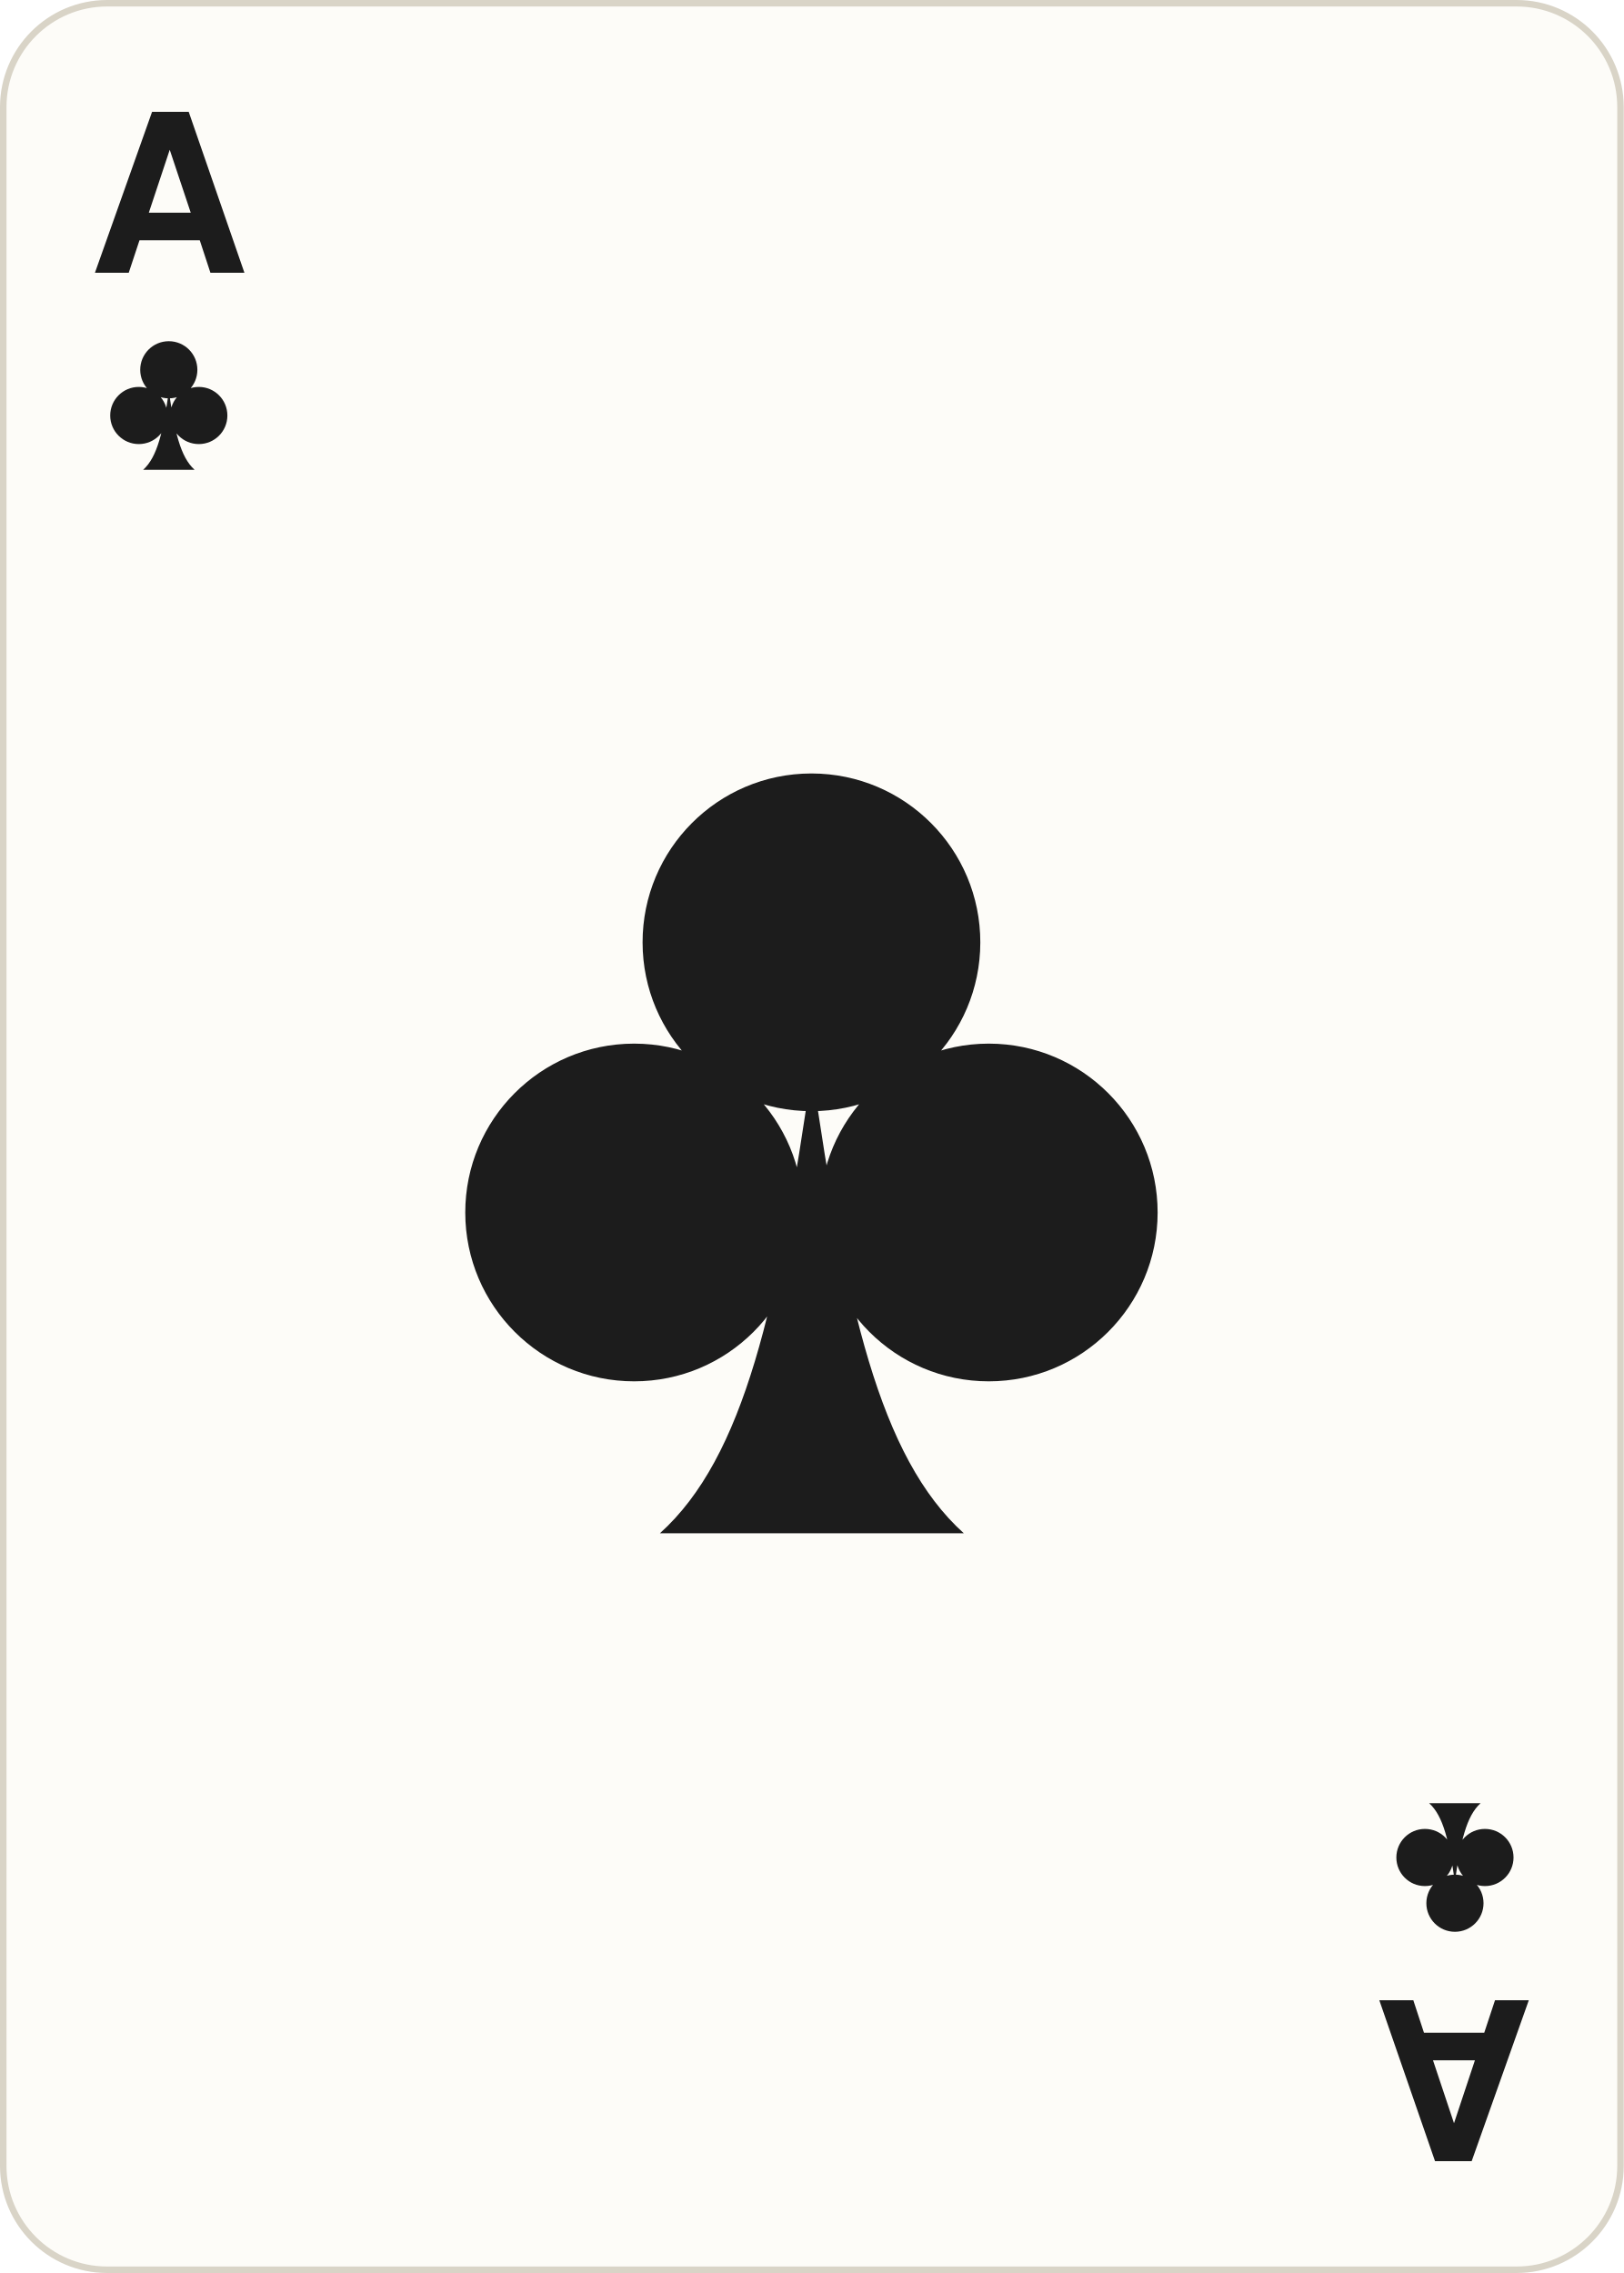
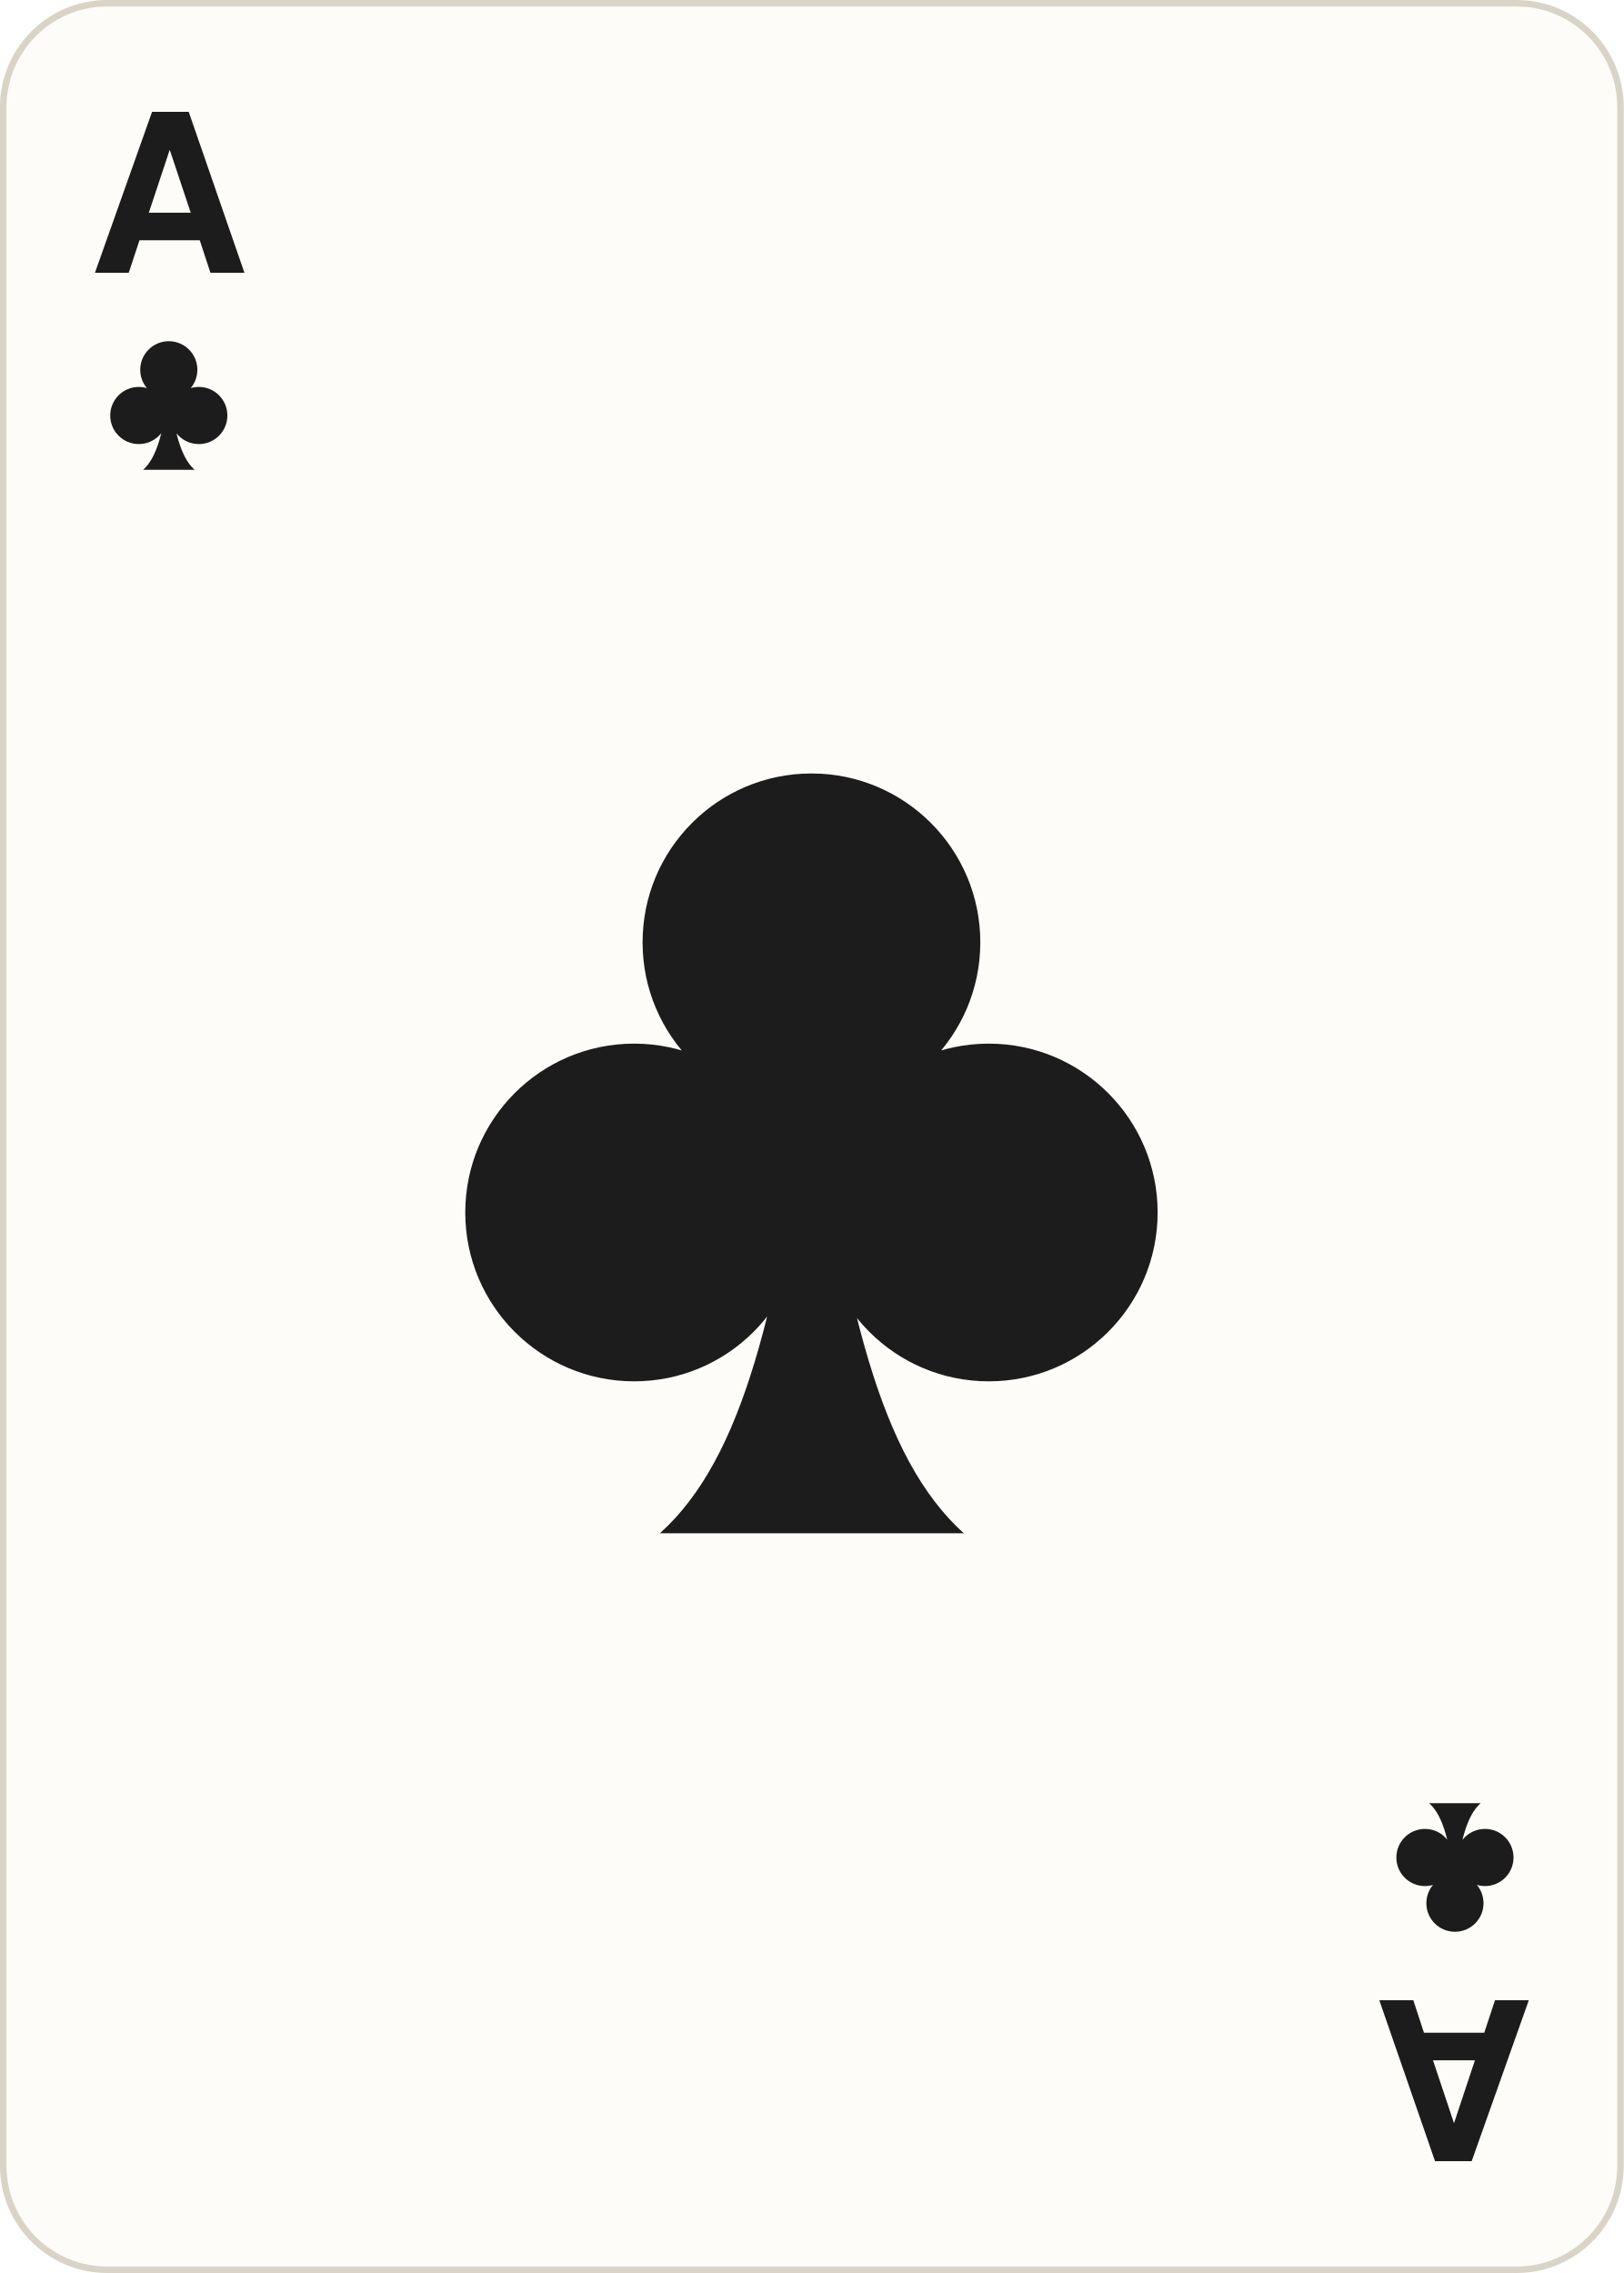
<svg xmlns="http://www.w3.org/2000/svg" viewBox="0 0 250 350" width="250" height="350">
  <rect x="0.5" y="0.5" width="249" height="349" rx="16" fill="#fdfcf8" stroke="#d9d4c7" stroke-width="1" />
  <text x="26" y="42" font-size="34" font-weight="700" text-anchor="middle" fill="#1c1c1c" font-family="Helvetica Neue, Helvetica, Arial, sans-serif">A</text>
-   <path d="M50,7 A20,20 0 1 1 49.9,7 Z M29,39 A20,20 0 1 1 28.9,39 Z M71,39 A20,20 0 1 1 70.9,39 Z M50,42 C54,70 58,88 68,97 L32,97 C42,88 46,70 50,42 Z" fill="#1c1c1c" transform="translate(26.0,62.0) scale(0.22) translate(-50,-50)" />
+   <path d="M50,7 A20,20 0 1 1 49.9,7 Z M29,39 A20,20 0 1 1 28.9,39 Z M71,39 A20,20 0 1 1 70.9,39 Z M50,27 L71,59 L29,59 Z M50,42 C54,70 58,88 68,97 L32,97 C42,88 46,70 50,42 Z" fill="#1c1c1c" transform="translate(26.0,62.0) scale(0.22) translate(-50,-50)" />
  <g transform="rotate(180 125.0 175.0)">
    <text x="26" y="42" font-size="34" font-weight="700" text-anchor="middle" fill="#1c1c1c" font-family="Helvetica Neue, Helvetica, Arial, sans-serif">A</text>
-     <path d="M50,7 A20,20 0 1 1 49.9,7 Z M29,39 A20,20 0 1 1 28.9,39 Z M71,39 A20,20 0 1 1 70.9,39 Z M50,42 C54,70 58,88 68,97 L32,97 C42,88 46,70 50,42 Z" fill="#1c1c1c" transform="translate(26.0,62.0) scale(0.22) translate(-50,-50)" />
+     <path d="M50,7 A20,20 0 1 1 49.9,7 Z M29,39 A20,20 0 1 1 28.9,39 Z M71,39 A20,20 0 1 1 70.9,39 Z M50,27 L71,59 L29,59 Z M50,42 C54,70 58,88 68,97 L32,97 C42,88 46,70 50,42 Z" fill="#1c1c1c" transform="translate(26.0,62.0) scale(0.22) translate(-50,-50)" />
  </g>
-   <path d="M50,7 A20,20 0 1 1 49.9,7 Z M29,39 A20,20 0 1 1 28.9,39 Z M71,39 A20,20 0 1 1 70.9,39 Z M50,42 C54,70 58,88 68,97 L32,97 C42,88 46,70 50,42 Z" fill="#1c1c1c" transform="translate(125.0,175.0) scale(1.3) translate(-50,-50)" />
+   <path d="M50,7 A20,20 0 1 1 49.9,7 Z M29,39 A20,20 0 1 1 28.9,39 Z M71,39 A20,20 0 1 1 70.9,39 Z M50,27 L71,59 L29,59 Z M50,42 C54,70 58,88 68,97 L32,97 C42,88 46,70 50,42 Z" fill="#1c1c1c" transform="translate(125.0,175.0) scale(1.3) translate(-50,-50)" />
</svg>
